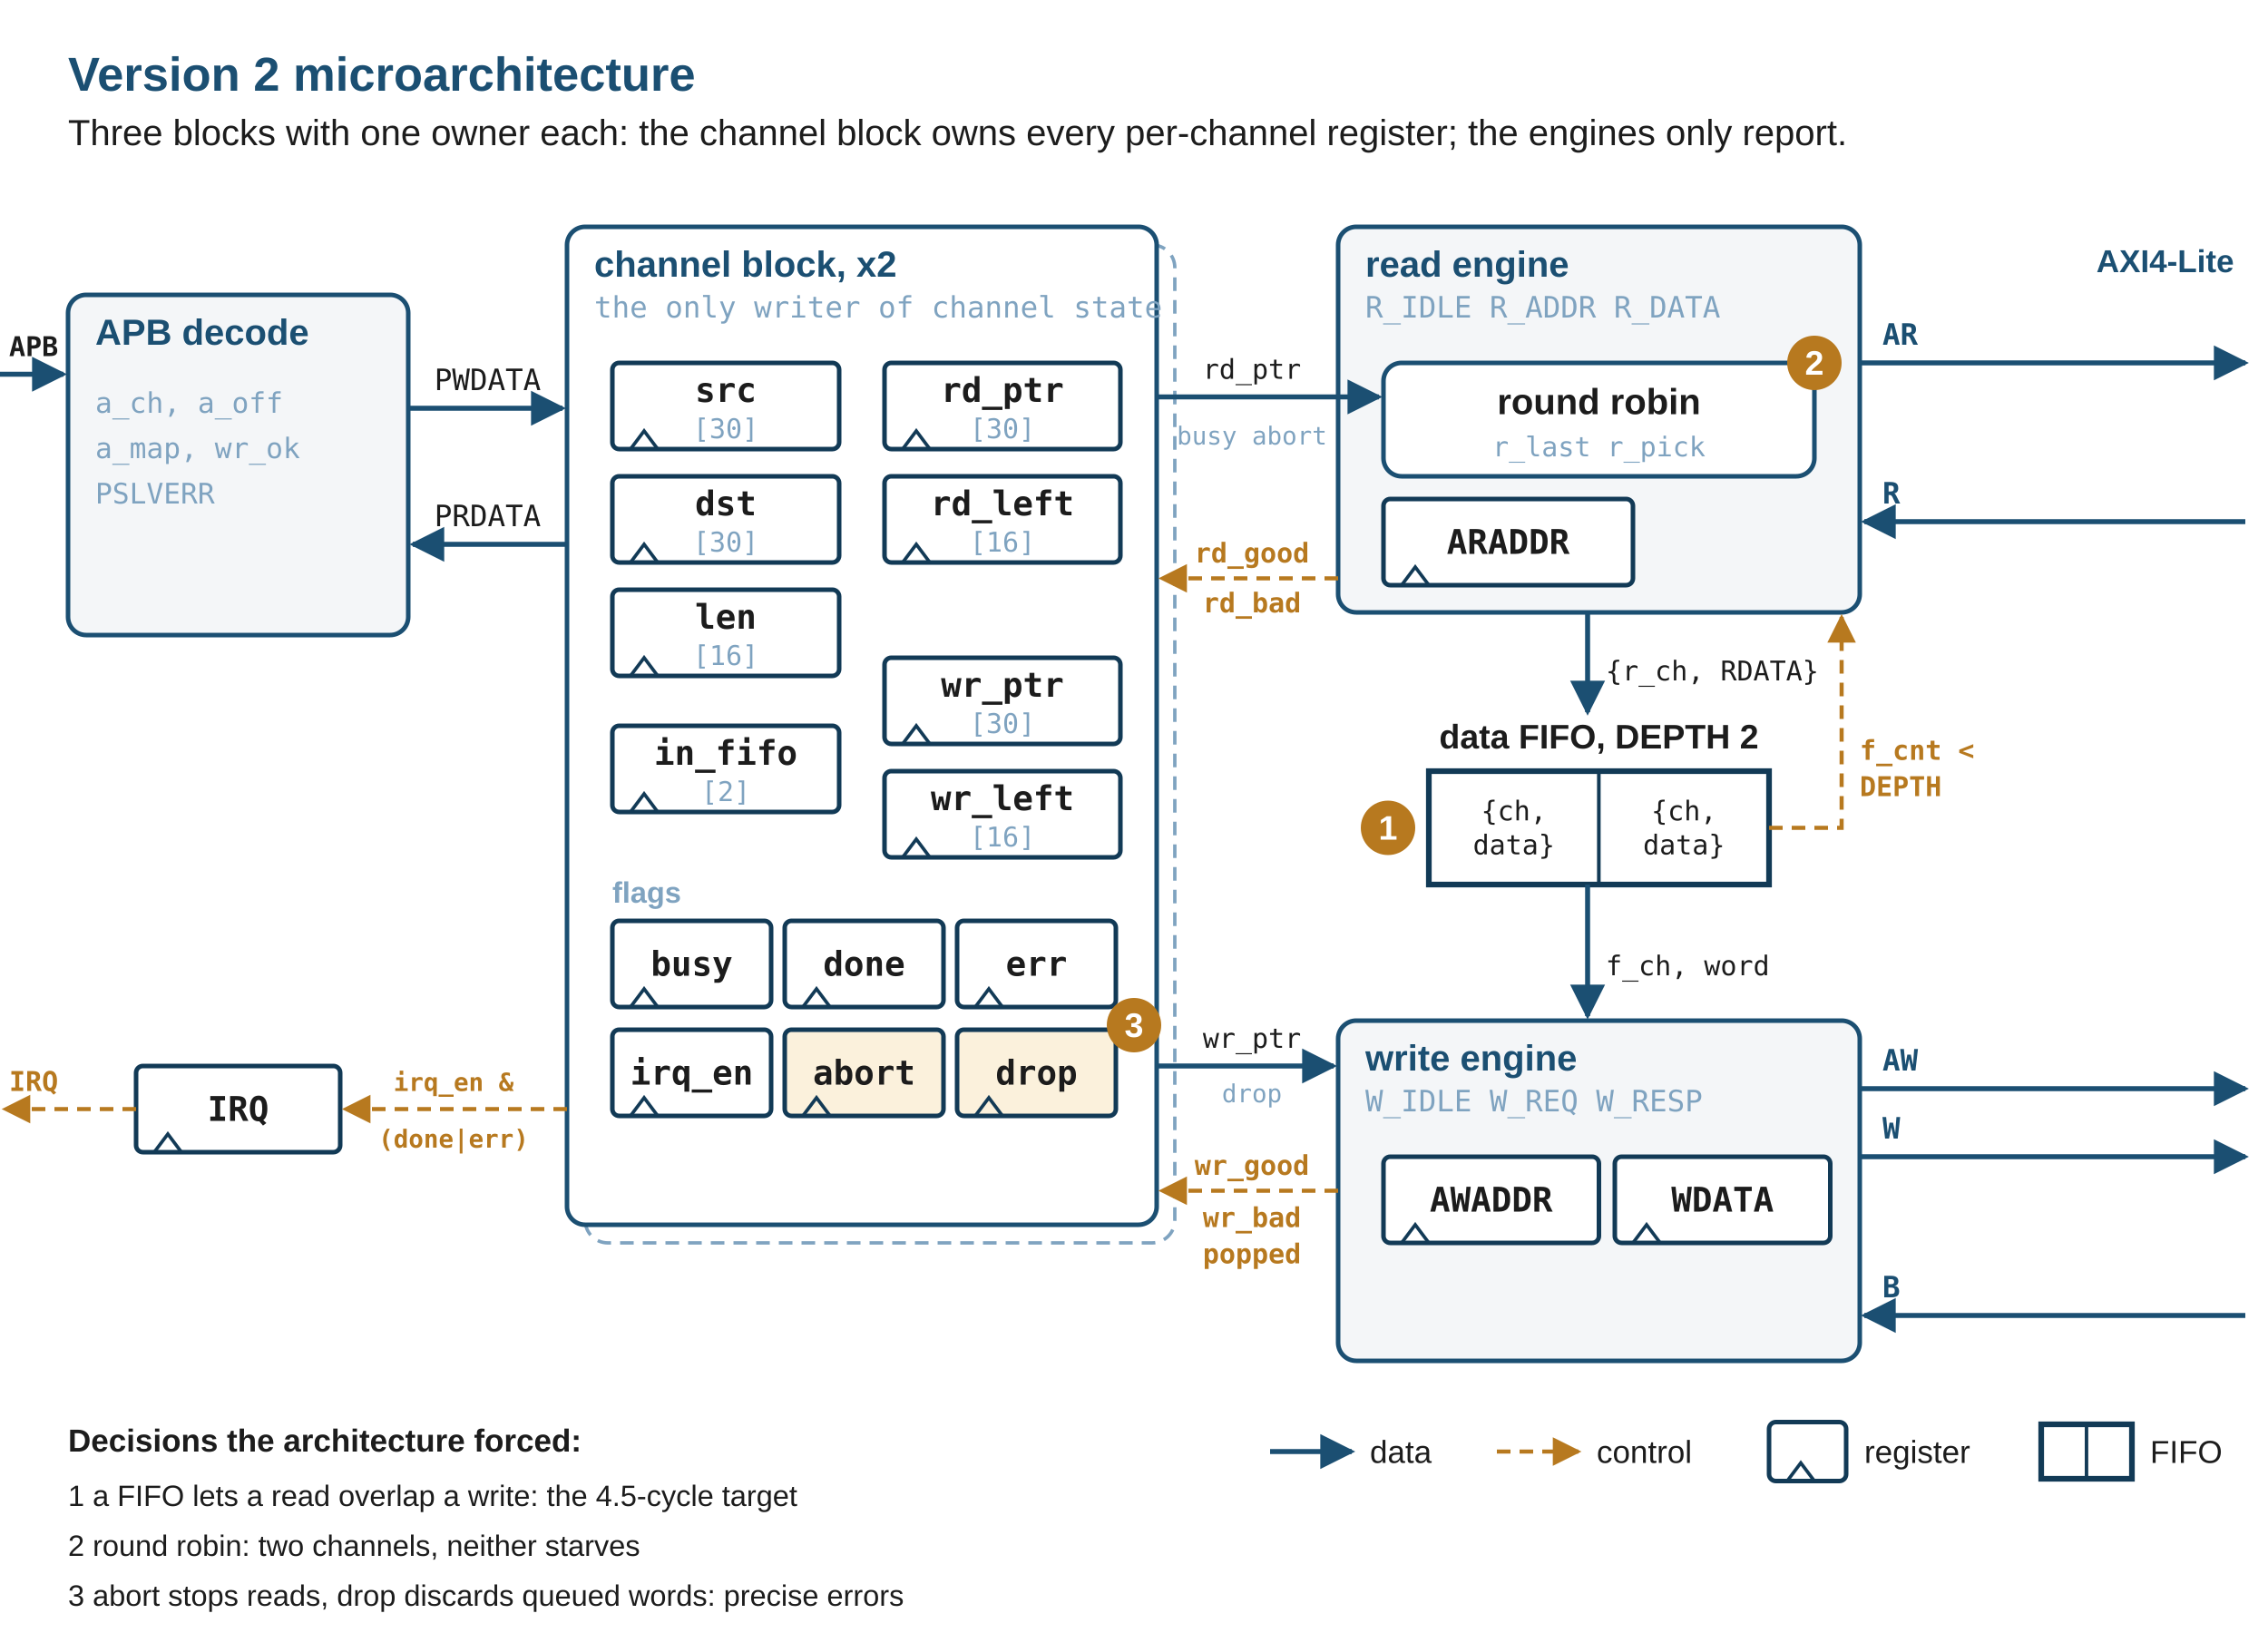
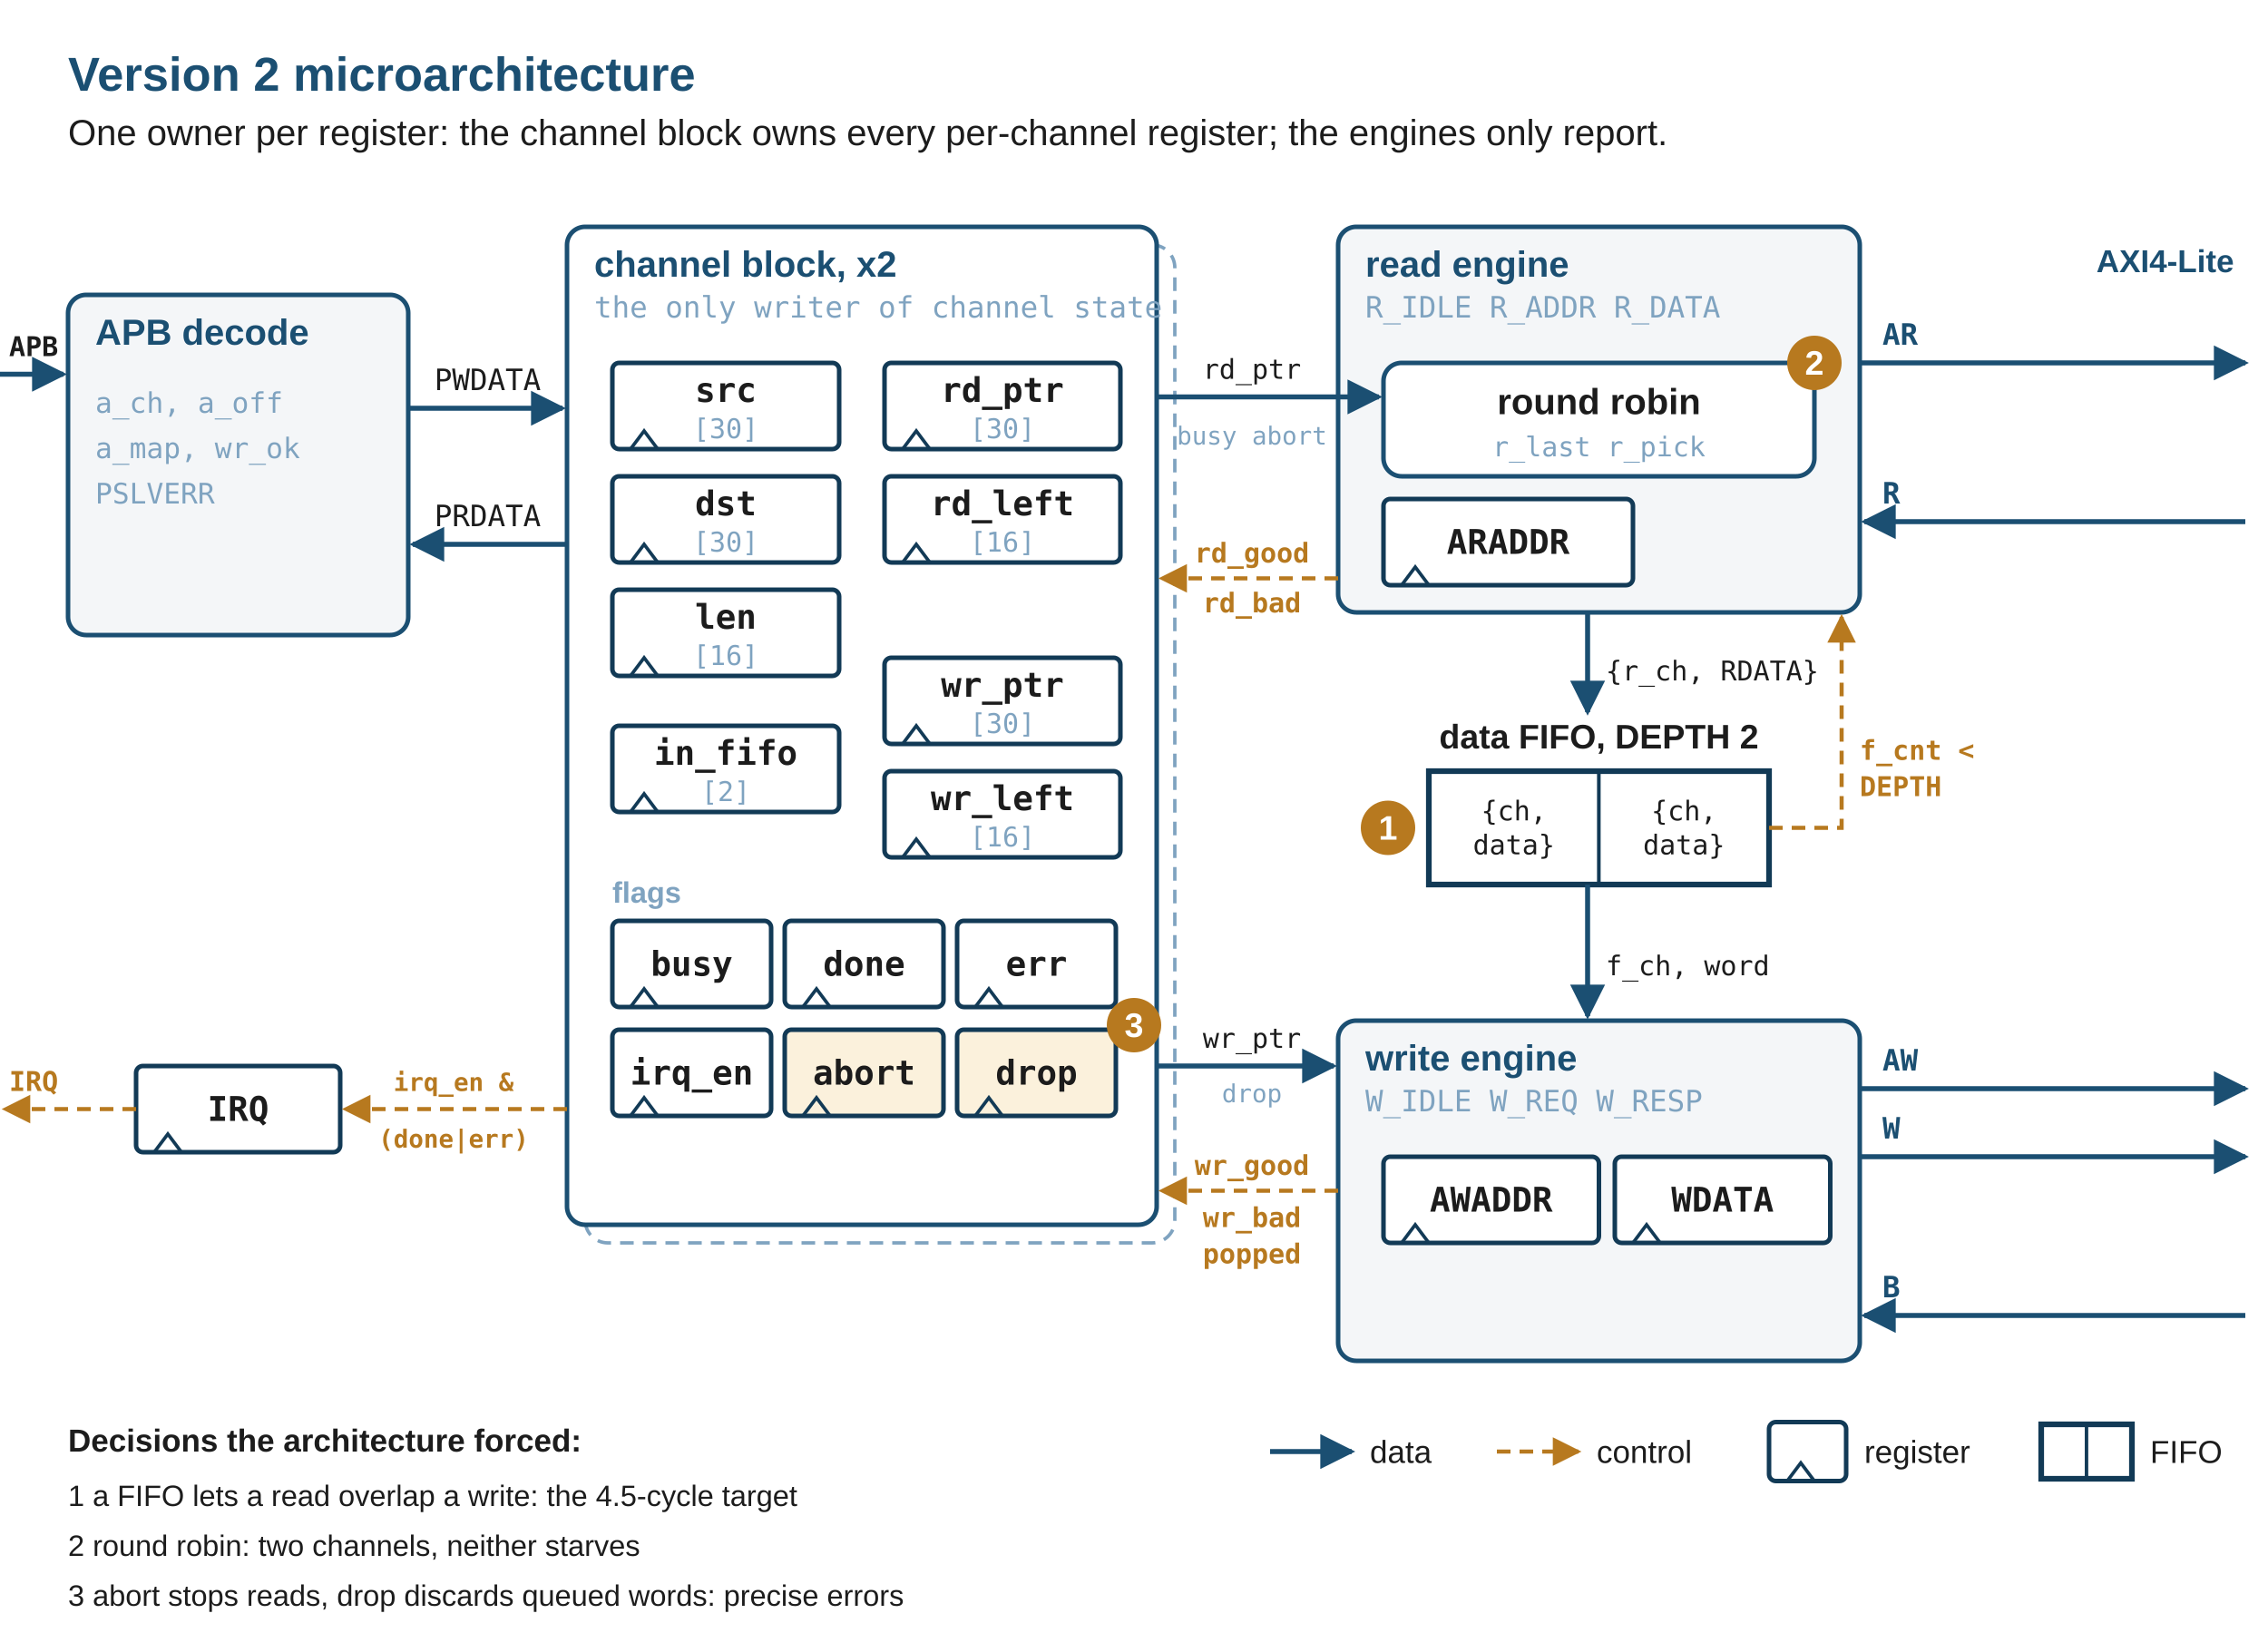
<svg xmlns="http://www.w3.org/2000/svg" viewBox="0 0 1000 720" width="1000" height="720" role="img" aria-label="Microarchitecture block diagram of version 2: APB decode, the channel block holding per-channel registers, a read engine with a round-robin arbiter, a two-entry FIFO, a write engine, and the IRQ register, with numbered design decisions">
  <defs>
    <marker id="ah" viewBox="0 0 10 10" refX="9" refY="5" markerWidth="8" markerHeight="8" orient="auto-start-reverse">
      <path d="M0,0 L10,5 L0,10 Z" fill="#7FA3C0" />
    </marker>
    <marker id="ahj" viewBox="0 0 10 10" refX="9" refY="5" markerWidth="8" markerHeight="8" orient="auto-start-reverse">
      <path d="M0,0 L10,5 L0,10 Z" fill="#5B3E8E" />
    </marker>
    <marker id="ahd" viewBox="0 0 10 10" refX="9" refY="5" markerWidth="7" markerHeight="7" orient="auto-start-reverse">
      <path d="M0,0 L10,5 L0,10 Z" fill="#1B4F72" />
    </marker>
    <marker id="ahc" viewBox="0 0 10 10" refX="9" refY="5" markerWidth="7" markerHeight="7" orient="auto-start-reverse">
      <path d="M0,0 L10,5 L0,10 Z" fill="#B7791F" />
    </marker>
    <marker id="ahg" viewBox="0 0 10 10" refX="9" refY="5" markerWidth="7" markerHeight="7" orient="auto-start-reverse">
      <path d="M0,0 L10,5 L0,10 Z" fill="#1C1C1C" />
    </marker>
    <pattern id="hatch" width="6" height="6" patternUnits="userSpaceOnUse" patternTransform="rotate(45)">
      <line x1="0" y1="0" x2="0" y2="6" stroke="#CBD2D9" stroke-width="2" />
    </pattern>
  </defs>
  <rect width="1000" height="720" fill="white" />
  <text x="30" y="40.0" font-family="'Source Sans 3', 'Helvetica Neue', Arial, sans-serif" font-size="21" font-weight="700" text-anchor="start" fill="#1B4F72">Version 2 microarchitecture</text>
-   <text x="30" y="64.0" font-family="'Source Sans 3', 'Helvetica Neue', Arial, sans-serif" font-size="16" font-weight="400" text-anchor="start" fill="#1C1C1C">Three blocks with one owner each: the channel block owns every per-channel register; the engines only report.</text>
+   <text x="30" y="64.0" font-family="'Source Sans 3', 'Helvetica Neue', Arial, sans-serif" font-size="16" font-weight="400" text-anchor="start" fill="#1C1C1C">One owner per register: the channel block owns every per-channel register; the engines only report.</text>
  <rect x="30.0" y="130.0" width="150.0" height="150.0" rx="8" fill="#F4F6F8" stroke="#1B4F72" stroke-width="2" />
  <text x="42.0" y="152.0" font-family="'Source Sans 3', 'Helvetica Neue', Arial, sans-serif" font-size="16" font-weight="700" text-anchor="start" fill="#1B4F72">APB decode</text>
  <text x="42.0" y="182.0" font-family="'JetBrains Mono', Menlo, monospace" font-size="12.5" font-weight="400" text-anchor="start" fill="#7FA3C0">a_ch, a_off</text>
  <text x="42.0" y="202.0" font-family="'JetBrains Mono', Menlo, monospace" font-size="12.5" font-weight="400" text-anchor="start" fill="#7FA3C0">a_map, wr_ok</text>
  <text x="42.0" y="222.0" font-family="'JetBrains Mono', Menlo, monospace" font-size="12.5" font-weight="400" text-anchor="start" fill="#7FA3C0">PSLVERR</text>
  <path d="M0.0,165.0 L28.0,165.0" fill="none" stroke="#1B4F72" stroke-width="2.2" marker-end="url(#ahd)" />
  <text x="4.0" y="157.0" font-family="'JetBrains Mono', Menlo, monospace" font-size="12" font-weight="700" text-anchor="start" fill="#1C1C1C">APB</text>
  <rect x="258.0" y="108.0" width="260.0" height="440.0" rx="10" fill="white" stroke="#7FA3C0" stroke-width="1.5" stroke-dasharray="6 4" />
  <rect x="250.0" y="100.0" width="260.0" height="440.0" rx="8" fill="white" stroke="#1B4F72" stroke-width="2" />
  <text x="262.0" y="122.0" font-family="'Source Sans 3', 'Helvetica Neue', Arial, sans-serif" font-size="16" font-weight="700" text-anchor="start" fill="#1B4F72">channel block, x2</text>
  <text x="262.0" y="140.0" font-family="'JetBrains Mono', Menlo, monospace" font-size="13" font-weight="400" text-anchor="start" fill="#7FA3C0">the only writer of channel state</text>
  <rect x="270.0" y="160.0" width="100.0" height="38.0" rx="3" fill="white" stroke="#123A56" stroke-width="2" />
  <text x="320.0" y="177.2" font-family="'JetBrains Mono', Menlo, monospace" font-size="15" font-weight="600" text-anchor="middle" fill="#1C1C1C">src</text>
  <text x="320.0" y="193.2" font-family="'JetBrains Mono', Menlo, monospace" font-size="12" font-weight="400" text-anchor="middle" fill="#7FA3C0">[30]</text>
  <path d="M278,198 L284,190 L290,198" fill="none" stroke="#123A56" stroke-width="1.5" />
  <rect x="270.0" y="210.0" width="100.0" height="38.0" rx="3" fill="white" stroke="#123A56" stroke-width="2" />
  <text x="320.0" y="227.2" font-family="'JetBrains Mono', Menlo, monospace" font-size="15" font-weight="600" text-anchor="middle" fill="#1C1C1C">dst</text>
  <text x="320.0" y="243.2" font-family="'JetBrains Mono', Menlo, monospace" font-size="12" font-weight="400" text-anchor="middle" fill="#7FA3C0">[30]</text>
  <path d="M278,248 L284,240 L290,248" fill="none" stroke="#123A56" stroke-width="1.5" />
  <rect x="270.0" y="260.0" width="100.0" height="38.0" rx="3" fill="white" stroke="#123A56" stroke-width="2" />
  <text x="320.0" y="277.2" font-family="'JetBrains Mono', Menlo, monospace" font-size="15" font-weight="600" text-anchor="middle" fill="#1C1C1C">len</text>
  <text x="320.0" y="293.2" font-family="'JetBrains Mono', Menlo, monospace" font-size="12" font-weight="400" text-anchor="middle" fill="#7FA3C0">[16]</text>
  <path d="M278,298 L284,290 L290,298" fill="none" stroke="#123A56" stroke-width="1.5" />
  <rect x="390.0" y="160.0" width="104.0" height="38.0" rx="3" fill="white" stroke="#123A56" stroke-width="2" />
  <text x="442.0" y="177.2" font-family="'JetBrains Mono', Menlo, monospace" font-size="15" font-weight="600" text-anchor="middle" fill="#1C1C1C">rd_ptr</text>
  <text x="442.0" y="193.2" font-family="'JetBrains Mono', Menlo, monospace" font-size="12" font-weight="400" text-anchor="middle" fill="#7FA3C0">[30]</text>
  <path d="M398,198 L404,190 L410,198" fill="none" stroke="#123A56" stroke-width="1.5" />
  <rect x="390.0" y="210.0" width="104.0" height="38.0" rx="3" fill="white" stroke="#123A56" stroke-width="2" />
  <text x="442.0" y="227.2" font-family="'JetBrains Mono', Menlo, monospace" font-size="15" font-weight="600" text-anchor="middle" fill="#1C1C1C">rd_left</text>
  <text x="442.0" y="243.2" font-family="'JetBrains Mono', Menlo, monospace" font-size="12" font-weight="400" text-anchor="middle" fill="#7FA3C0">[16]</text>
  <path d="M398,248 L404,240 L410,248" fill="none" stroke="#123A56" stroke-width="1.5" />
  <rect x="390.0" y="290.0" width="104.0" height="38.0" rx="3" fill="white" stroke="#123A56" stroke-width="2" />
  <text x="442.0" y="307.2" font-family="'JetBrains Mono', Menlo, monospace" font-size="15" font-weight="600" text-anchor="middle" fill="#1C1C1C">wr_ptr</text>
  <text x="442.0" y="323.2" font-family="'JetBrains Mono', Menlo, monospace" font-size="12" font-weight="400" text-anchor="middle" fill="#7FA3C0">[30]</text>
  <path d="M398,328 L404,320 L410,328" fill="none" stroke="#123A56" stroke-width="1.5" />
  <rect x="390.0" y="340.0" width="104.0" height="38.0" rx="3" fill="white" stroke="#123A56" stroke-width="2" />
  <text x="442.0" y="357.2" font-family="'JetBrains Mono', Menlo, monospace" font-size="15" font-weight="600" text-anchor="middle" fill="#1C1C1C">wr_left</text>
  <text x="442.0" y="373.2" font-family="'JetBrains Mono', Menlo, monospace" font-size="12" font-weight="400" text-anchor="middle" fill="#7FA3C0">[16]</text>
  <path d="M398,378 L404,370 L410,378" fill="none" stroke="#123A56" stroke-width="1.5" />
  <rect x="270.0" y="320.0" width="100.0" height="38.0" rx="3" fill="white" stroke="#123A56" stroke-width="2" />
  <text x="320.0" y="337.2" font-family="'JetBrains Mono', Menlo, monospace" font-size="15" font-weight="600" text-anchor="middle" fill="#1C1C1C">in_fifo</text>
  <text x="320.0" y="353.2" font-family="'JetBrains Mono', Menlo, monospace" font-size="12" font-weight="400" text-anchor="middle" fill="#7FA3C0">[2]</text>
  <path d="M278,358 L284,350 L290,358" fill="none" stroke="#123A56" stroke-width="1.5" />
  <text x="270.0" y="398.0" font-family="'Source Sans 3', 'Helvetica Neue', Arial, sans-serif" font-size="13" font-weight="600" text-anchor="start" fill="#7FA3C0">flags</text>
  <rect x="270.0" y="406.0" width="70.0" height="38.0" rx="3" fill="white" stroke="#123A56" stroke-width="2" />
  <text x="305.0" y="430.2" font-family="'JetBrains Mono', Menlo, monospace" font-size="15" font-weight="600" text-anchor="middle" fill="#1C1C1C">busy</text>
  <path d="M278,444 L284,436 L290,444" fill="none" stroke="#123A56" stroke-width="1.5" />
  <rect x="346.0" y="406.0" width="70.0" height="38.0" rx="3" fill="white" stroke="#123A56" stroke-width="2" />
  <text x="381.0" y="430.2" font-family="'JetBrains Mono', Menlo, monospace" font-size="15" font-weight="600" text-anchor="middle" fill="#1C1C1C">done</text>
  <path d="M354,444 L360,436 L366,444" fill="none" stroke="#123A56" stroke-width="1.5" />
  <rect x="422.0" y="406.0" width="70.0" height="38.0" rx="3" fill="white" stroke="#123A56" stroke-width="2" />
  <text x="457.0" y="430.2" font-family="'JetBrains Mono', Menlo, monospace" font-size="15" font-weight="600" text-anchor="middle" fill="#1C1C1C">err</text>
  <path d="M430,444 L436,436 L442,444" fill="none" stroke="#123A56" stroke-width="1.5" />
  <rect x="270.0" y="454.0" width="70.0" height="38.0" rx="3" fill="white" stroke="#123A56" stroke-width="2" />
  <text x="305.0" y="478.2" font-family="'JetBrains Mono', Menlo, monospace" font-size="15" font-weight="600" text-anchor="middle" fill="#1C1C1C">irq_en</text>
  <path d="M278,492 L284,484 L290,492" fill="none" stroke="#123A56" stroke-width="1.5" />
  <rect x="346.0" y="454.0" width="70.0" height="38.0" rx="3" fill="#FBF1DC" stroke="#123A56" stroke-width="2" />
  <text x="381.0" y="478.2" font-family="'JetBrains Mono', Menlo, monospace" font-size="15" font-weight="600" text-anchor="middle" fill="#1C1C1C">abort</text>
  <path d="M354,492 L360,484 L366,492" fill="none" stroke="#123A56" stroke-width="1.5" />
  <rect x="422.0" y="454.0" width="70.0" height="38.0" rx="3" fill="#FBF1DC" stroke="#123A56" stroke-width="2" />
  <text x="457.0" y="478.2" font-family="'JetBrains Mono', Menlo, monospace" font-size="15" font-weight="600" text-anchor="middle" fill="#1C1C1C">drop</text>
  <path d="M430,492 L436,484 L442,492" fill="none" stroke="#123A56" stroke-width="1.5" />
  <path d="M180.0,180.0 L248.0,180.0" fill="none" stroke="#1B4F72" stroke-width="2.2" marker-end="url(#ahd)" />
  <text x="215.0" y="172.0" font-family="'JetBrains Mono', Menlo, monospace" font-size="13" font-weight="500" text-anchor="middle" fill="#1C1C1C">PWDATA</text>
  <path d="M250.0,240.0 L182.0,240.0" fill="none" stroke="#1B4F72" stroke-width="2.2" marker-end="url(#ahd)" />
  <text x="215.0" y="232.0" font-family="'JetBrains Mono', Menlo, monospace" font-size="13" font-weight="500" text-anchor="middle" fill="#1C1C1C">PRDATA</text>
  <rect x="590.0" y="100.0" width="230.0" height="170.0" rx="8" fill="#F4F6F8" stroke="#1B4F72" stroke-width="2" />
  <text x="602.0" y="122.0" font-family="'Source Sans 3', 'Helvetica Neue', Arial, sans-serif" font-size="16" font-weight="700" text-anchor="start" fill="#1B4F72">read engine</text>
  <text x="602.0" y="140.0" font-family="'JetBrains Mono', Menlo, monospace" font-size="13" font-weight="400" text-anchor="start" fill="#7FA3C0">R_IDLE R_ADDR R_DATA</text>
  <rect x="610.0" y="160.0" width="190.0" height="50.0" rx="8" fill="white" stroke="#1B4F72" stroke-width="2" />
  <text x="705.0" y="182.6" font-family="'Source Sans 3', 'Helvetica Neue', Arial, sans-serif" font-size="16" font-weight="700" text-anchor="middle" fill="#1C1C1C">round robin</text>
  <text x="705.0" y="201.2" font-family="'JetBrains Mono', Menlo, monospace" font-size="12" font-weight="400" text-anchor="middle" fill="#7FA3C0">r_last r_pick</text>
  <rect x="610.0" y="220.0" width="110.0" height="38.0" rx="3" fill="white" stroke="#123A56" stroke-width="2" />
  <text x="665.0" y="244.2" font-family="'JetBrains Mono', Menlo, monospace" font-size="15" font-weight="600" text-anchor="middle" fill="#1C1C1C">ARADDR</text>
  <path d="M618,258 L624,250 L630,258" fill="none" stroke="#123A56" stroke-width="1.5" />
  <path d="M510.0,175.0 L608.0,175.0" fill="none" stroke="#1B4F72" stroke-width="2.2" marker-end="url(#ahd)" />
  <text x="552.0" y="167.0" font-family="'JetBrains Mono', Menlo, monospace" font-size="12" font-weight="500" text-anchor="middle" fill="#1C1C1C">rd_ptr</text>
  <text x="552.0" y="196.0" font-family="'JetBrains Mono', Menlo, monospace" font-size="11" font-weight="400" text-anchor="middle" fill="#7FA3C0">busy abort</text>
  <path d="M590.0,255.0 L512.0,255.0" fill="none" stroke="#B7791F" stroke-width="1.8" stroke-dasharray="6 4" marker-end="url(#ahc)" />
  <text x="552.0" y="248.0" font-family="'JetBrains Mono', Menlo, monospace" font-size="12" font-weight="600" text-anchor="middle" fill="#B7791F">rd_good</text>
  <text x="552.0" y="270.0" font-family="'JetBrains Mono', Menlo, monospace" font-size="12" font-weight="600" text-anchor="middle" fill="#B7791F">rd_bad</text>
  <path d="M820.0,160.0 L990.0,160.0" fill="none" stroke="#1B4F72" stroke-width="2.2" marker-end="url(#ahd)" />
  <text x="830.0" y="152.0" font-family="'JetBrains Mono', Menlo, monospace" font-size="13" font-weight="700" text-anchor="start" fill="#1B4F72">AR</text>
  <path d="M990.0,230.0 L822.0,230.0" fill="none" stroke="#1B4F72" stroke-width="2.2" marker-end="url(#ahd)" />
  <text x="830.0" y="222.0" font-family="'JetBrains Mono', Menlo, monospace" font-size="13" font-weight="700" text-anchor="start" fill="#1B4F72">R</text>
  <rect x="630.0" y="340.0" width="75.0" height="50.0" rx="0" fill="white" stroke="#123A56" stroke-width="1.5" />
  <text x="667.5" y="361.7" font-family="'JetBrains Mono', Menlo, monospace" font-size="12" font-weight="400" text-anchor="middle" fill="#1C1C1C">{ch,</text>
  <text x="667.5" y="376.7" font-family="'JetBrains Mono', Menlo, monospace" font-size="12" font-weight="400" text-anchor="middle" fill="#1C1C1C">data}</text>
  <rect x="705.0" y="340.0" width="75.0" height="50.0" rx="0" fill="white" stroke="#123A56" stroke-width="1.5" />
  <text x="742.5" y="361.7" font-family="'JetBrains Mono', Menlo, monospace" font-size="12" font-weight="400" text-anchor="middle" fill="#1C1C1C">{ch,</text>
  <text x="742.5" y="376.7" font-family="'JetBrains Mono', Menlo, monospace" font-size="12" font-weight="400" text-anchor="middle" fill="#1C1C1C">data}</text>
  <rect x="630.0" y="340.0" width="150.0" height="50.0" rx="0" fill="none" stroke="#123A56" stroke-width="2.5" />
  <text x="705.0" y="330.0" font-family="'Source Sans 3', 'Helvetica Neue', Arial, sans-serif" font-size="15" font-weight="700" text-anchor="middle" fill="#1C1C1C">data FIFO, DEPTH 2</text>
  <path d="M700.0,270.0 L700.0,314.0" fill="none" stroke="#1B4F72" stroke-width="2.2" marker-end="url(#ahd)" />
  <text x="708.0" y="300.0" font-family="'JetBrains Mono', Menlo, monospace" font-size="12" font-weight="500" text-anchor="start" fill="#1C1C1C">{r_ch, RDATA}</text>
  <path d="M780.0,365.0 L812.0,365.0 L812.0,272.0" fill="none" stroke="#B7791F" stroke-width="1.8" stroke-dasharray="6 4" marker-end="url(#ahc)" />
  <text x="820.0" y="335.0" font-family="'JetBrains Mono', Menlo, monospace" font-size="12" font-weight="600" text-anchor="start" fill="#B7791F">f_cnt &lt;</text>
  <text x="820.0" y="351.0" font-family="'JetBrains Mono', Menlo, monospace" font-size="12" font-weight="600" text-anchor="start" fill="#B7791F">DEPTH</text>
  <rect x="590.0" y="450.0" width="230.0" height="150.0" rx="8" fill="#F4F6F8" stroke="#1B4F72" stroke-width="2" />
  <text x="602.0" y="472.0" font-family="'Source Sans 3', 'Helvetica Neue', Arial, sans-serif" font-size="16" font-weight="700" text-anchor="start" fill="#1B4F72">write engine</text>
  <text x="602.0" y="490.0" font-family="'JetBrains Mono', Menlo, monospace" font-size="13" font-weight="400" text-anchor="start" fill="#7FA3C0">W_IDLE W_REQ W_RESP</text>
  <rect x="610.0" y="510.0" width="95.0" height="38.0" rx="3" fill="white" stroke="#123A56" stroke-width="2" />
  <text x="657.5" y="534.2" font-family="'JetBrains Mono', Menlo, monospace" font-size="15" font-weight="600" text-anchor="middle" fill="#1C1C1C">AWADDR</text>
  <path d="M618,548 L624,540 L630,548" fill="none" stroke="#123A56" stroke-width="1.5" />
  <rect x="712.0" y="510.0" width="95.0" height="38.0" rx="3" fill="white" stroke="#123A56" stroke-width="2" />
  <text x="759.5" y="534.2" font-family="'JetBrains Mono', Menlo, monospace" font-size="15" font-weight="600" text-anchor="middle" fill="#1C1C1C">WDATA</text>
  <path d="M720,548 L726,540 L732,548" fill="none" stroke="#123A56" stroke-width="1.5" />
  <path d="M700.0,390.0 L700.0,448.0" fill="none" stroke="#1B4F72" stroke-width="2.2" marker-end="url(#ahd)" />
  <text x="708.0" y="430.0" font-family="'JetBrains Mono', Menlo, monospace" font-size="12" font-weight="500" text-anchor="start" fill="#1C1C1C">f_ch, word</text>
  <path d="M510.0,470.0 L588.0,470.0" fill="none" stroke="#1B4F72" stroke-width="2.2" marker-end="url(#ahd)" />
  <text x="552.0" y="462.0" font-family="'JetBrains Mono', Menlo, monospace" font-size="12" font-weight="500" text-anchor="middle" fill="#1C1C1C">wr_ptr</text>
  <text x="552.0" y="486.0" font-family="'JetBrains Mono', Menlo, monospace" font-size="11" font-weight="400" text-anchor="middle" fill="#7FA3C0">drop</text>
  <path d="M590.0,525.0 L512.0,525.0" fill="none" stroke="#B7791F" stroke-width="1.8" stroke-dasharray="6 4" marker-end="url(#ahc)" />
  <text x="552.0" y="518.0" font-family="'JetBrains Mono', Menlo, monospace" font-size="12" font-weight="600" text-anchor="middle" fill="#B7791F">wr_good</text>
  <text x="552.0" y="541.0" font-family="'JetBrains Mono', Menlo, monospace" font-size="12" font-weight="600" text-anchor="middle" fill="#B7791F">wr_bad</text>
  <text x="552.0" y="557.0" font-family="'JetBrains Mono', Menlo, monospace" font-size="12" font-weight="600" text-anchor="middle" fill="#B7791F">popped</text>
  <path d="M820.0,480.0 L990.0,480.0" fill="none" stroke="#1B4F72" stroke-width="2.2" marker-end="url(#ahd)" />
  <text x="830.0" y="472.0" font-family="'JetBrains Mono', Menlo, monospace" font-size="13" font-weight="700" text-anchor="start" fill="#1B4F72">AW</text>
  <path d="M820.0,510.0 L990.0,510.0" fill="none" stroke="#1B4F72" stroke-width="2.2" marker-end="url(#ahd)" />
  <text x="830.0" y="502.0" font-family="'JetBrains Mono', Menlo, monospace" font-size="13" font-weight="700" text-anchor="start" fill="#1B4F72">W</text>
  <path d="M990.0,580.0 L822.0,580.0" fill="none" stroke="#1B4F72" stroke-width="2.2" marker-end="url(#ahd)" />
  <text x="830.0" y="572.0" font-family="'JetBrains Mono', Menlo, monospace" font-size="13" font-weight="700" text-anchor="start" fill="#1B4F72">B</text>
  <text x="985.0" y="120.0" font-family="'Source Sans 3', 'Helvetica Neue', Arial, sans-serif" font-size="14" font-weight="700" text-anchor="end" fill="#1B4F72">AXI4-Lite</text>
  <rect x="60.0" y="470.0" width="90.0" height="38.0" rx="3" fill="white" stroke="#123A56" stroke-width="2" />
  <text x="105.0" y="494.2" font-family="'JetBrains Mono', Menlo, monospace" font-size="15" font-weight="600" text-anchor="middle" fill="#1C1C1C">IRQ</text>
  <path d="M68,508 L74,500 L80,508" fill="none" stroke="#123A56" stroke-width="1.5" />
  <path d="M250.0,489.0 L152.0,489.0" fill="none" stroke="#B7791F" stroke-width="1.8" stroke-dasharray="6 4" marker-end="url(#ahc)" />
  <text x="200.0" y="481.0" font-family="'JetBrains Mono', Menlo, monospace" font-size="11" font-weight="600" text-anchor="middle" fill="#B7791F">irq_en &amp;</text>
  <text x="200.0" y="506.0" font-family="'JetBrains Mono', Menlo, monospace" font-size="11" font-weight="600" text-anchor="middle" fill="#B7791F">(done|err)</text>
  <path d="M60.0,489.0 L2.0,489.0" fill="none" stroke="#B7791F" stroke-width="1.8" stroke-dasharray="6 4" marker-end="url(#ahc)" />
  <text x="4.0" y="481.0" font-family="'JetBrains Mono', Menlo, monospace" font-size="12" font-weight="700" text-anchor="start" fill="#B7791F">IRQ</text>
  <circle cx="612" cy="365" r="12" fill="#B7791F" />
  <text x="612" y="370.2" font-family="'Source Sans 3', 'Helvetica Neue', Arial, sans-serif" font-size="15" font-weight="700" text-anchor="middle" fill="white">1</text>
  <circle cx="800" cy="160" r="12" fill="#B7791F" />
  <text x="800" y="165.2" font-family="'Source Sans 3', 'Helvetica Neue', Arial, sans-serif" font-size="15" font-weight="700" text-anchor="middle" fill="white">2</text>
  <circle cx="500" cy="452" r="12" fill="#B7791F" />
  <text x="500" y="457.2" font-family="'Source Sans 3', 'Helvetica Neue', Arial, sans-serif" font-size="15" font-weight="700" text-anchor="middle" fill="white">3</text>
  <text x="30.0" y="640.0" font-family="'Source Sans 3', 'Helvetica Neue', Arial, sans-serif" font-size="14" font-weight="700" text-anchor="start" fill="#1C1C1C">Decisions the architecture forced:</text>
  <text x="30.0" y="664.0" font-family="'Source Sans 3', 'Helvetica Neue', Arial, sans-serif" font-size="13" font-weight="400" text-anchor="start" fill="#1C1C1C">1  a FIFO lets a read overlap a write: the 4.5-cycle target</text>
  <text x="30.0" y="686.0" font-family="'Source Sans 3', 'Helvetica Neue', Arial, sans-serif" font-size="13" font-weight="400" text-anchor="start" fill="#1C1C1C">2  round robin: two channels, neither starves</text>
  <text x="30.0" y="708.0" font-family="'Source Sans 3', 'Helvetica Neue', Arial, sans-serif" font-size="13" font-weight="400" text-anchor="start" fill="#1C1C1C">3  abort stops reads, drop discards queued words: precise errors</text>
  <path d="M560.0,640.0 L596.0,640.0" fill="none" stroke="#1B4F72" stroke-width="2.2" marker-end="url(#ahd)" />
  <text x="604.0" y="645.0" font-family="'Source Sans 3', 'Helvetica Neue', Arial, sans-serif" font-size="14" font-weight="400" text-anchor="start" fill="#1C1C1C">data</text>
  <path d="M660.0,640.0 L696.0,640.0" fill="none" stroke="#B7791F" stroke-width="1.8" stroke-dasharray="6 4" marker-end="url(#ahc)" />
  <text x="704.0" y="645.0" font-family="'Source Sans 3', 'Helvetica Neue', Arial, sans-serif" font-size="14" font-weight="400" text-anchor="start" fill="#1C1C1C">control</text>
  <rect x="780.0" y="627.0" width="34.0" height="26.0" rx="3" fill="white" stroke="#123A56" stroke-width="2" />
  <text x="797.0" y="645.2" font-family="'JetBrains Mono', Menlo, monospace" font-size="15" font-weight="600" text-anchor="middle" fill="#1C1C1C" />
  <path d="M788,653 L794,645 L800,653" fill="none" stroke="#123A56" stroke-width="1.5" />
  <text x="822.0" y="645.0" font-family="'Source Sans 3', 'Helvetica Neue', Arial, sans-serif" font-size="14" font-weight="400" text-anchor="start" fill="#1C1C1C">register</text>
  <rect x="900.0" y="628.0" width="20.0" height="24.0" rx="0" fill="white" stroke="#123A56" stroke-width="1.5" />
  <rect x="920.0" y="628.0" width="20.0" height="24.0" rx="0" fill="white" stroke="#123A56" stroke-width="1.5" />
  <rect x="900.0" y="628.0" width="40.0" height="24.0" rx="0" fill="none" stroke="#123A56" stroke-width="2.5" />
  <text x="948.0" y="645.0" font-family="'Source Sans 3', 'Helvetica Neue', Arial, sans-serif" font-size="14" font-weight="400" text-anchor="start" fill="#1C1C1C">FIFO</text>
</svg>
